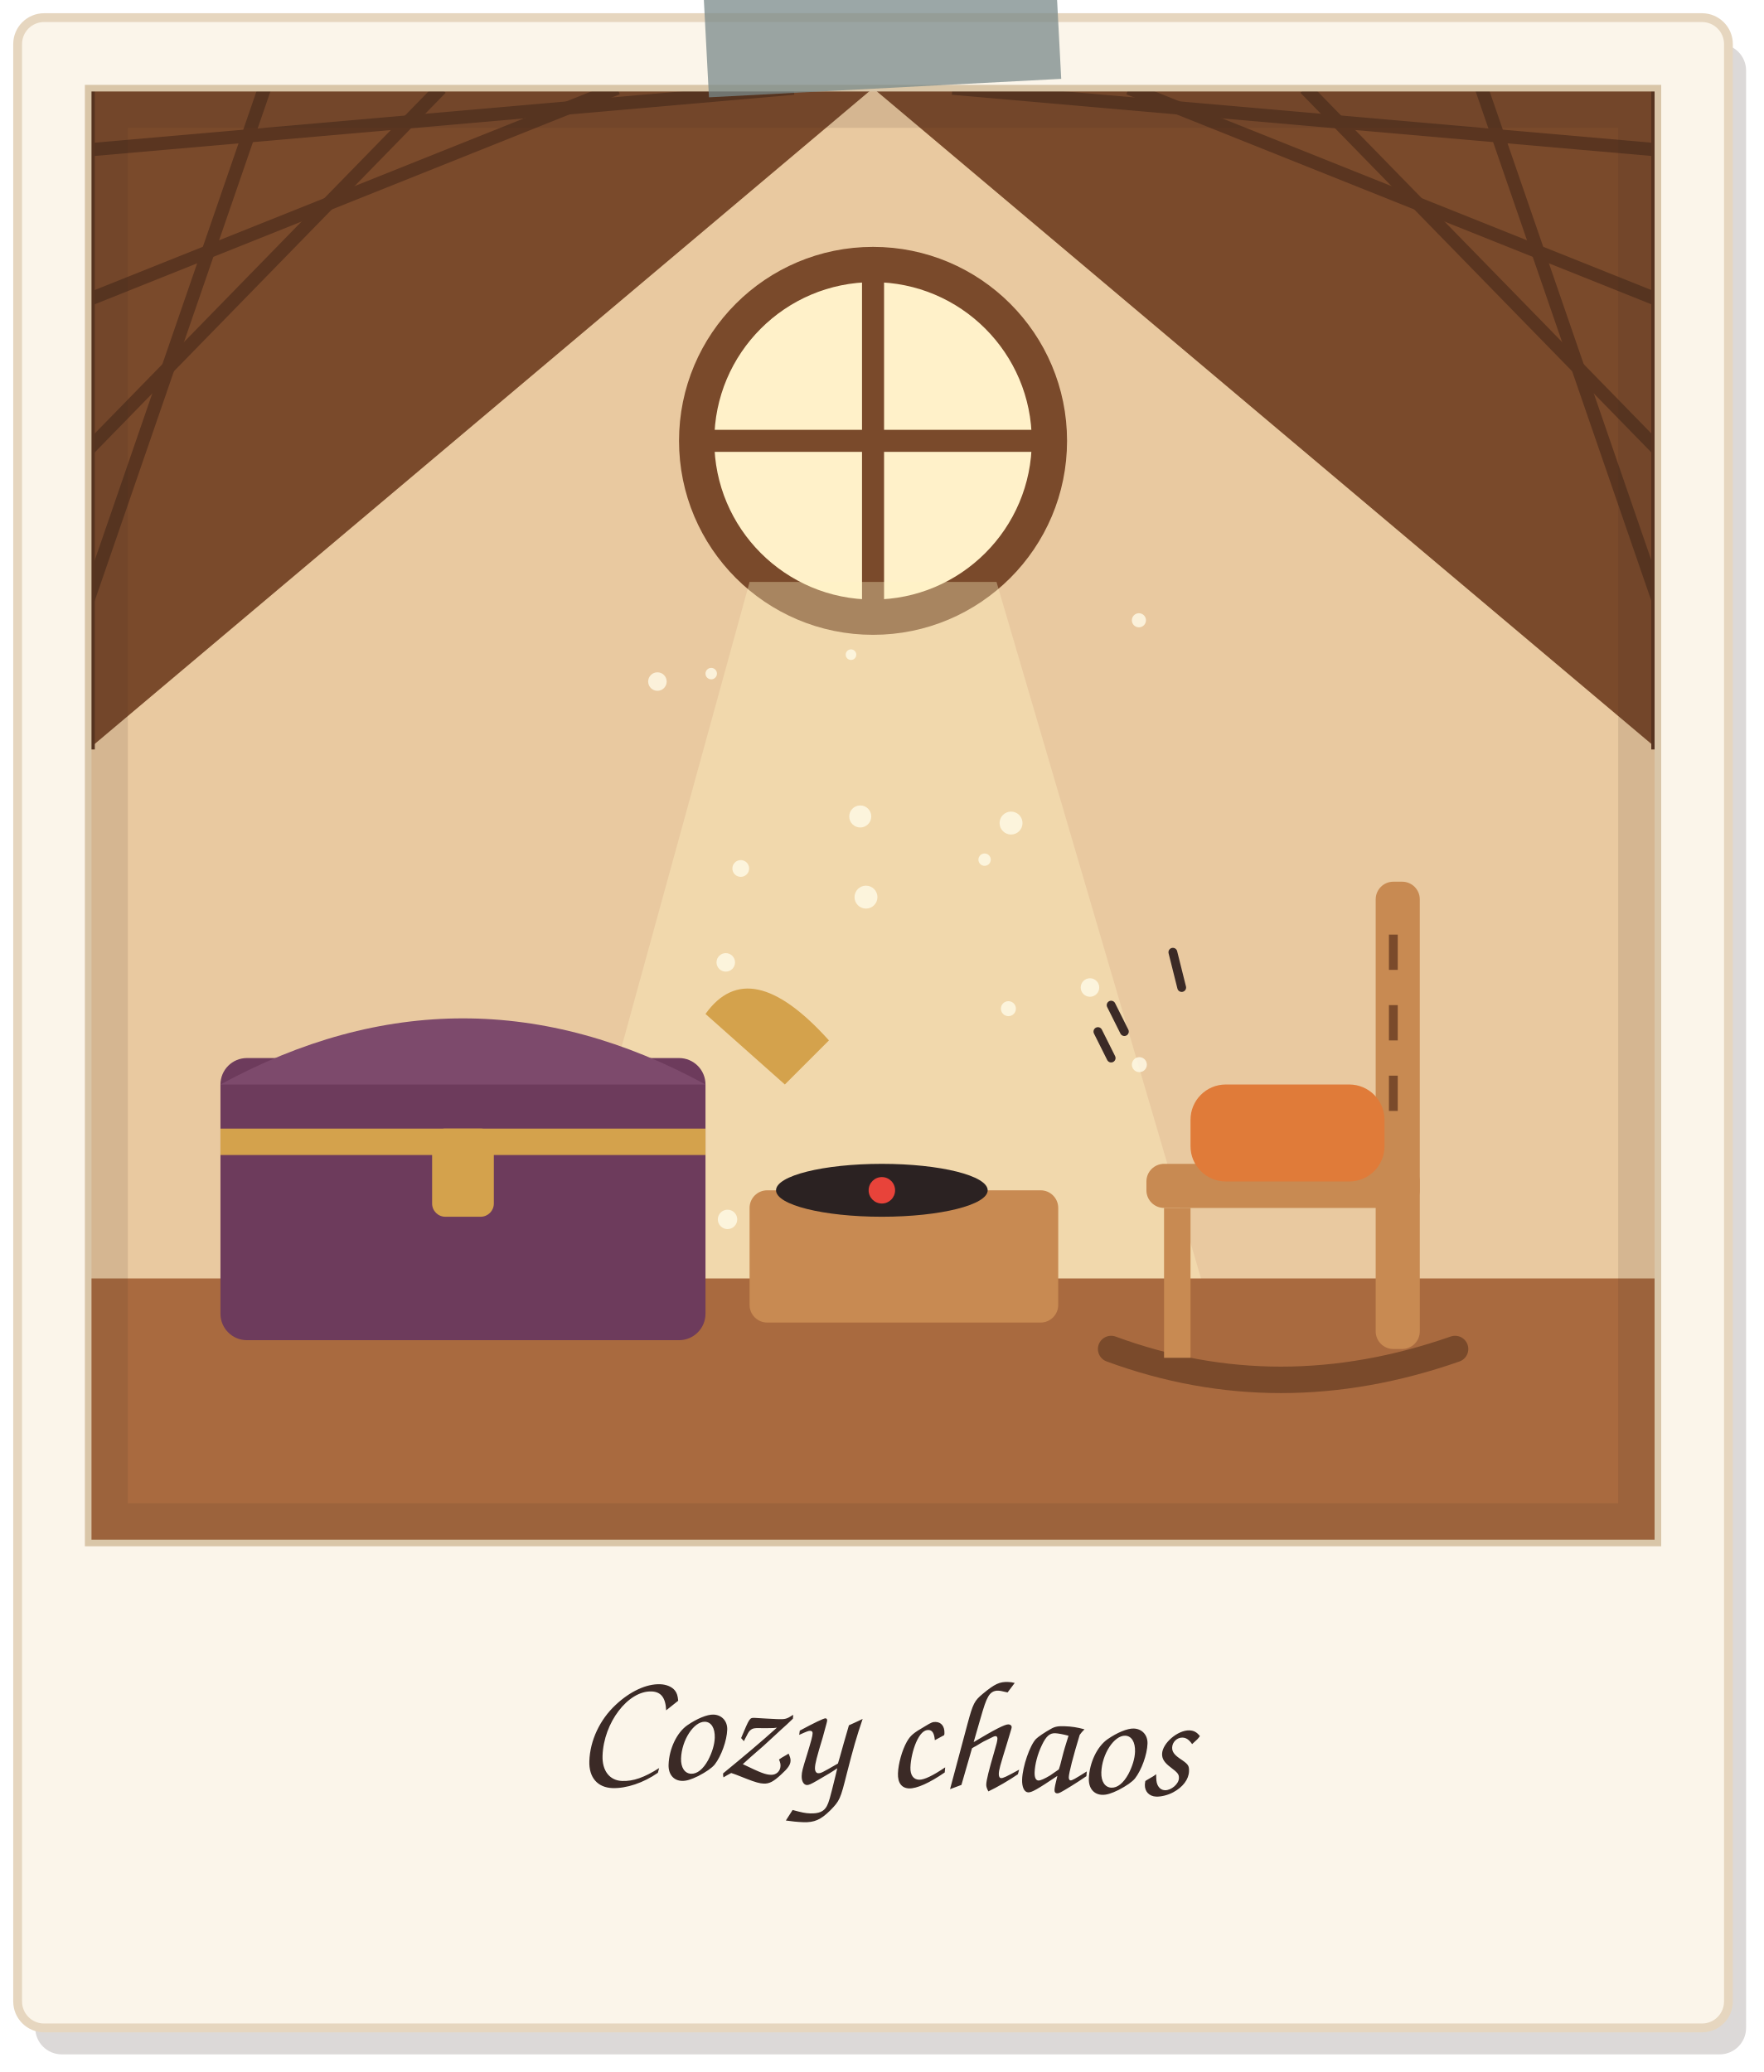
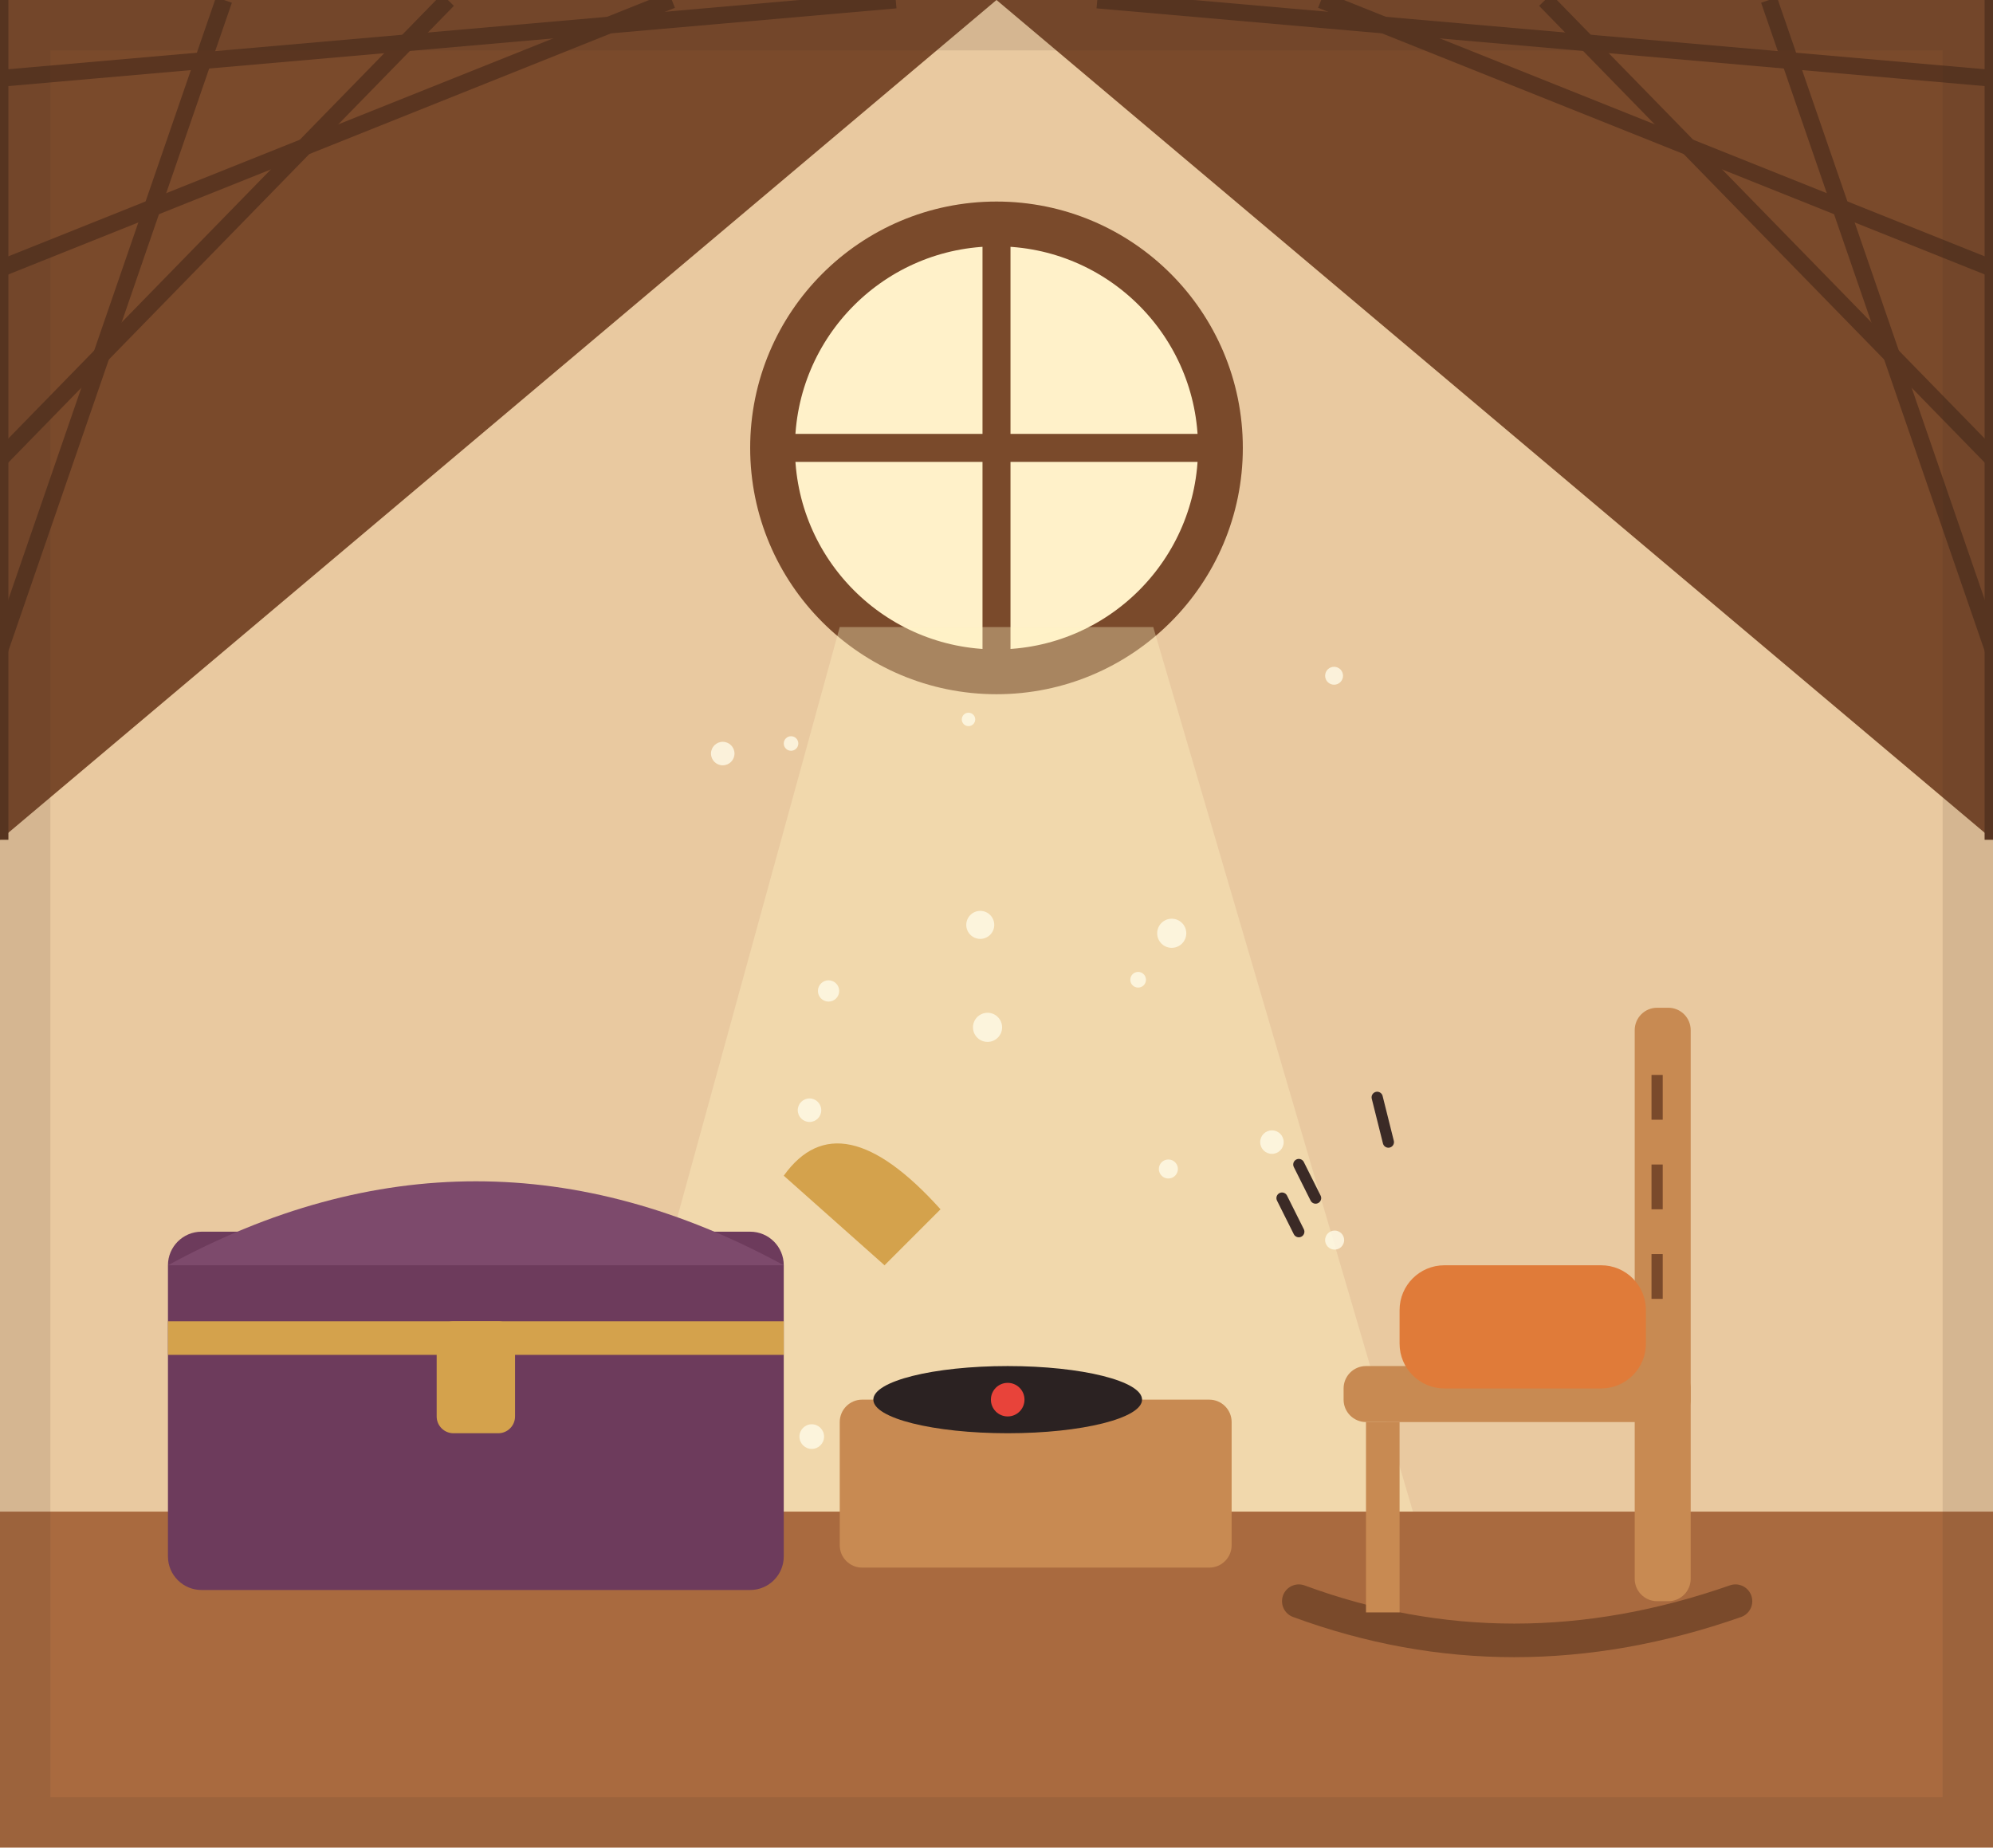
- <svg xmlns="http://www.w3.org/2000/svg" viewBox="0 0 400 470" width="400" height="470">
-   <rect x="8" y="10" width="388" height="456" rx="6" fill="#3b2a26" opacity="0.18" />
-   <rect x="4" y="4" width="388" height="456" rx="6" fill="#fbf5ea" stroke="#e6d6bf" stroke-width="2" />
+ <svg xmlns="http://www.w3.org/2000/svg" viewBox="0 0 356 330" width="356" height="330">
  <clipPath id="pic">
-     <rect x="20" y="20" width="356" height="330" rx="2" />
+     <rect width="356" height="330" />
  </clipPath>
  <g clip-path="url(#pic)">
-     <g transform="translate(20 20)">
-       <rect width="356" height="330" fill="#e9c9a0" />
-       <path d="M0 0L178 0L0 150Z M356 0L178 0L356 150Z" fill="#7a4a2b" />
-       <line x1="0" y1="0" x2="0" y2="150" stroke="#5a3520" stroke-width="3" />
-       <line x1="356" y1="0" x2="356" y2="150" stroke="#5a3520" stroke-width="3" />
-       <line x1="40" y1="0" x2="0" y2="116" stroke="#5a3520" stroke-width="3" />
-       <line x1="316" y1="0" x2="356" y2="116" stroke="#5a3520" stroke-width="3" />
-       <line x1="80" y1="0" x2="0" y2="82" stroke="#5a3520" stroke-width="3" />
-       <line x1="276" y1="0" x2="356" y2="82" stroke="#5a3520" stroke-width="3" />
-       <line x1="120" y1="0" x2="0" y2="48" stroke="#5a3520" stroke-width="3" />
-       <line x1="236" y1="0" x2="356" y2="48" stroke="#5a3520" stroke-width="3" />
-       <line x1="160" y1="0" x2="0" y2="14" stroke="#5a3520" stroke-width="3" />
-       <line x1="196" y1="0" x2="356" y2="14" stroke="#5a3520" stroke-width="3" />
-       <circle cx="178" cy="80" r="40" fill="#fff1c9" stroke="#7a4a2b" stroke-width="8" />
-       <line x1="178" y1="40" x2="178" y2="120" stroke="#7a4a2b" stroke-width="5" />
-       <line x1="138" y1="80" x2="218" y2="80" stroke="#7a4a2b" stroke-width="5" />
-       <path d="M150 112L90 330L270 330L206 112Z" fill="#fff3c4" opacity="0.35" />
-       <circle cx="184.4" cy="275" r="2.1" fill="#fffbe8" opacity="0.8" />
-       <circle cx="144.6" cy="198.3" r="2.1" fill="#fffbe8" opacity="0.8" />
-       <circle cx="141.3" cy="132.8" r="1.3" fill="#fffbe8" opacity="0.8" />
-       <circle cx="175.1" cy="165.2" r="2.5" fill="#fffbe8" opacity="0.8" />
-       <circle cx="176.4" cy="183.5" r="2.6" fill="#fffbe8" opacity="0.8" />
-       <circle cx="209.3" cy="166.7" r="2.6" fill="#fffbe8" opacity="0.8" />
-       <circle cx="238.3" cy="120.7" r="1.6" fill="#fffbe8" opacity="0.8" />
-       <circle cx="129.1" cy="134.6" r="2.1" fill="#fffbe8" opacity="0.8" />
-       <circle cx="238.4" cy="221.5" r="1.7" fill="#fffbe8" opacity="0.8" />
-       <circle cx="208.7" cy="208.8" r="1.7" fill="#fffbe8" opacity="0.8" />
-       <circle cx="155.8" cy="282.3" r="2.6" fill="#fffbe8" opacity="0.8" />
-       <circle cx="227.2" cy="204" r="2.1" fill="#fffbe8" opacity="0.8" />
-       <circle cx="215.9" cy="294.8" r="2.7" fill="#fffbe8" opacity="0.8" />
-       <circle cx="145" cy="256.6" r="2.2" fill="#fffbe8" opacity="0.8" />
-       <circle cx="155.6" cy="298.2" r="2.6" fill="#fffbe8" opacity="0.8" />
-       <circle cx="173" cy="128.5" r="1.2" fill="#fffbe8" opacity="0.8" />
-       <circle cx="148" cy="177" r="1.9" fill="#fffbe8" opacity="0.8" />
-       <circle cx="203.3" cy="175" r="1.4" fill="#fffbe8" opacity="0.8" />
-       <rect y="270" width="356" height="60" fill="#a96a3f" />
-       <rect x="30" y="220" width="110" height="64" rx="6" fill="#6d3b5c" />
-       <path d="M30 226Q85 196 140 226Z" fill="#7d4a6c" />
-       <rect x="30" y="236" width="110" height="6" fill="#d4a24c" />
-       <rect x="78" y="236" width="14" height="20" rx="3" fill="#d4a24c" />
-       <path d="M232 286Q270 300 310 286" stroke="#7a4a2b" stroke-width="6" fill="none" stroke-linecap="round" />
-       <rect x="240" y="244" width="62" height="10" rx="4" fill="#c88a52" />
-       <rect x="292" y="180" width="10" height="106" rx="4" fill="#c88a52" />
-       <rect x="244" y="254" width="6" height="34" fill="#c88a52" />
-       <rect x="250" y="226" width="44" height="22" rx="8" fill="#e07b39" />
-       <line x1="296" y1="192" x2="296" y2="200" stroke="#7a4a2b" stroke-width="2" />
-       <line x1="296" y1="208" x2="296" y2="216" stroke="#7a4a2b" stroke-width="2" />
-       <line x1="296" y1="224" x2="296" y2="232" stroke="#7a4a2b" stroke-width="2" />
-       <rect x="150" y="250" width="70" height="30" rx="4" fill="#c88a52" />
-       <ellipse cx="180" cy="250" rx="24" ry="6" fill="#2b2222" />
-       <circle cx="180" cy="250" r="3" fill="#e8433a" />
-       <path d="M168 216Q150 196 140 210L158 226Z" fill="#d4a24c" />
-       <path d="M232 208l3 6m-6 0l3 6M246 196l2 8" stroke="#3b2a26" stroke-width="2" stroke-linecap="round" />
-       <rect width="356" height="330" fill="none" stroke="#3b2a26" stroke-opacity="0.12" stroke-width="18" />
-     </g>
+     <rect width="356" height="330" fill="#e9c9a0" />
+     <path d="M0 0L178 0L0 150Z M356 0L178 0L356 150Z" fill="#7a4a2b" />
+     <line x1="0" y1="0" x2="0" y2="150" stroke="#5a3520" stroke-width="3" />
+     <line x1="356" y1="0" x2="356" y2="150" stroke="#5a3520" stroke-width="3" />
+     <line x1="40" y1="0" x2="0" y2="116" stroke="#5a3520" stroke-width="3" />
+     <line x1="316" y1="0" x2="356" y2="116" stroke="#5a3520" stroke-width="3" />
+     <line x1="80" y1="0" x2="0" y2="82" stroke="#5a3520" stroke-width="3" />
+     <line x1="276" y1="0" x2="356" y2="82" stroke="#5a3520" stroke-width="3" />
+     <line x1="120" y1="0" x2="0" y2="48" stroke="#5a3520" stroke-width="3" />
+     <line x1="236" y1="0" x2="356" y2="48" stroke="#5a3520" stroke-width="3" />
+     <line x1="160" y1="0" x2="0" y2="14" stroke="#5a3520" stroke-width="3" />
+     <line x1="196" y1="0" x2="356" y2="14" stroke="#5a3520" stroke-width="3" />
+     <circle cx="178" cy="80" r="40" fill="#fff1c9" stroke="#7a4a2b" stroke-width="8" />
+     <line x1="178" y1="40" x2="178" y2="120" stroke="#7a4a2b" stroke-width="5" />
+     <line x1="138" y1="80" x2="218" y2="80" stroke="#7a4a2b" stroke-width="5" />
+     <path d="M150 112L90 330L270 330L206 112Z" fill="#fff3c4" opacity="0.35" />
+     <circle cx="184.4" cy="275" r="2.1" fill="#fffbe8" opacity="0.8" />
+     <circle cx="144.6" cy="198.3" r="2.1" fill="#fffbe8" opacity="0.8" />
+     <circle cx="141.3" cy="132.8" r="1.3" fill="#fffbe8" opacity="0.8" />
+     <circle cx="175.1" cy="165.2" r="2.5" fill="#fffbe8" opacity="0.8" />
+     <circle cx="176.4" cy="183.5" r="2.6" fill="#fffbe8" opacity="0.8" />
+     <circle cx="209.3" cy="166.7" r="2.6" fill="#fffbe8" opacity="0.8" />
+     <circle cx="238.3" cy="120.7" r="1.6" fill="#fffbe8" opacity="0.8" />
+     <circle cx="129.1" cy="134.6" r="2.1" fill="#fffbe8" opacity="0.8" />
+     <circle cx="238.4" cy="221.5" r="1.7" fill="#fffbe8" opacity="0.8" />
+     <circle cx="208.7" cy="208.8" r="1.7" fill="#fffbe8" opacity="0.8" />
+     <circle cx="155.8" cy="282.3" r="2.6" fill="#fffbe8" opacity="0.8" />
+     <circle cx="227.2" cy="204" r="2.1" fill="#fffbe8" opacity="0.8" />
+     <circle cx="215.9" cy="294.8" r="2.7" fill="#fffbe8" opacity="0.8" />
+     <circle cx="145" cy="256.6" r="2.2" fill="#fffbe8" opacity="0.8" />
+     <circle cx="155.6" cy="298.2" r="2.6" fill="#fffbe8" opacity="0.8" />
+     <circle cx="173" cy="128.5" r="1.2" fill="#fffbe8" opacity="0.8" />
+     <circle cx="148" cy="177" r="1.9" fill="#fffbe8" opacity="0.8" />
+     <circle cx="203.3" cy="175" r="1.4" fill="#fffbe8" opacity="0.8" />
+     <rect y="270" width="356" height="60" fill="#a96a3f" />
+     <rect x="30" y="220" width="110" height="64" rx="6" fill="#6d3b5c" />
+     <path d="M30 226Q85 196 140 226Z" fill="#7d4a6c" />
+     <rect x="30" y="236" width="110" height="6" fill="#d4a24c" />
+     <rect x="78" y="236" width="14" height="20" rx="3" fill="#d4a24c" />
+     <path d="M232 286Q270 300 310 286" stroke="#7a4a2b" stroke-width="6" fill="none" stroke-linecap="round" />
+     <rect x="240" y="244" width="62" height="10" rx="4" fill="#c88a52" />
+     <rect x="292" y="180" width="10" height="106" rx="4" fill="#c88a52" />
+     <rect x="244" y="254" width="6" height="34" fill="#c88a52" />
+     <rect x="250" y="226" width="44" height="22" rx="8" fill="#e07b39" />
+     <line x1="296" y1="192" x2="296" y2="200" stroke="#7a4a2b" stroke-width="2" />
+     <line x1="296" y1="208" x2="296" y2="216" stroke="#7a4a2b" stroke-width="2" />
+     <line x1="296" y1="224" x2="296" y2="232" stroke="#7a4a2b" stroke-width="2" />
+     <rect x="150" y="250" width="70" height="30" rx="4" fill="#c88a52" />
+     <ellipse cx="180" cy="250" rx="24" ry="6" fill="#2b2222" />
+     <circle cx="180" cy="250" r="3" fill="#e8433a" />
+     <path d="M168 216Q150 196 140 210L158 226Z" fill="#d4a24c" />
+     <path d="M232 208l3 6m-6 0l3 6M246 196l2 8" stroke="#3b2a26" stroke-width="2" stroke-linecap="round" />
+     <rect width="356" height="330" fill="none" stroke="#3b2a26" stroke-opacity="0.12" stroke-width="18" />
  </g>
-   <rect x="20" y="20" width="356" height="330" fill="none" stroke="#d9c6a8" stroke-width="1.5" />
-   <text x="200" y="405" text-anchor="middle" font-family="'Caveat', 'Comic Sans MS', cursive" font-size="36" fill="#3b2a26" transform="rotate(1.9 200 405)">Cozy chaos</text>
-   <rect x="160" y="-8" width="80" height="28" fill="#7a8a8a" opacity="0.75" transform="rotate(-3 200 6)" />
</svg>
